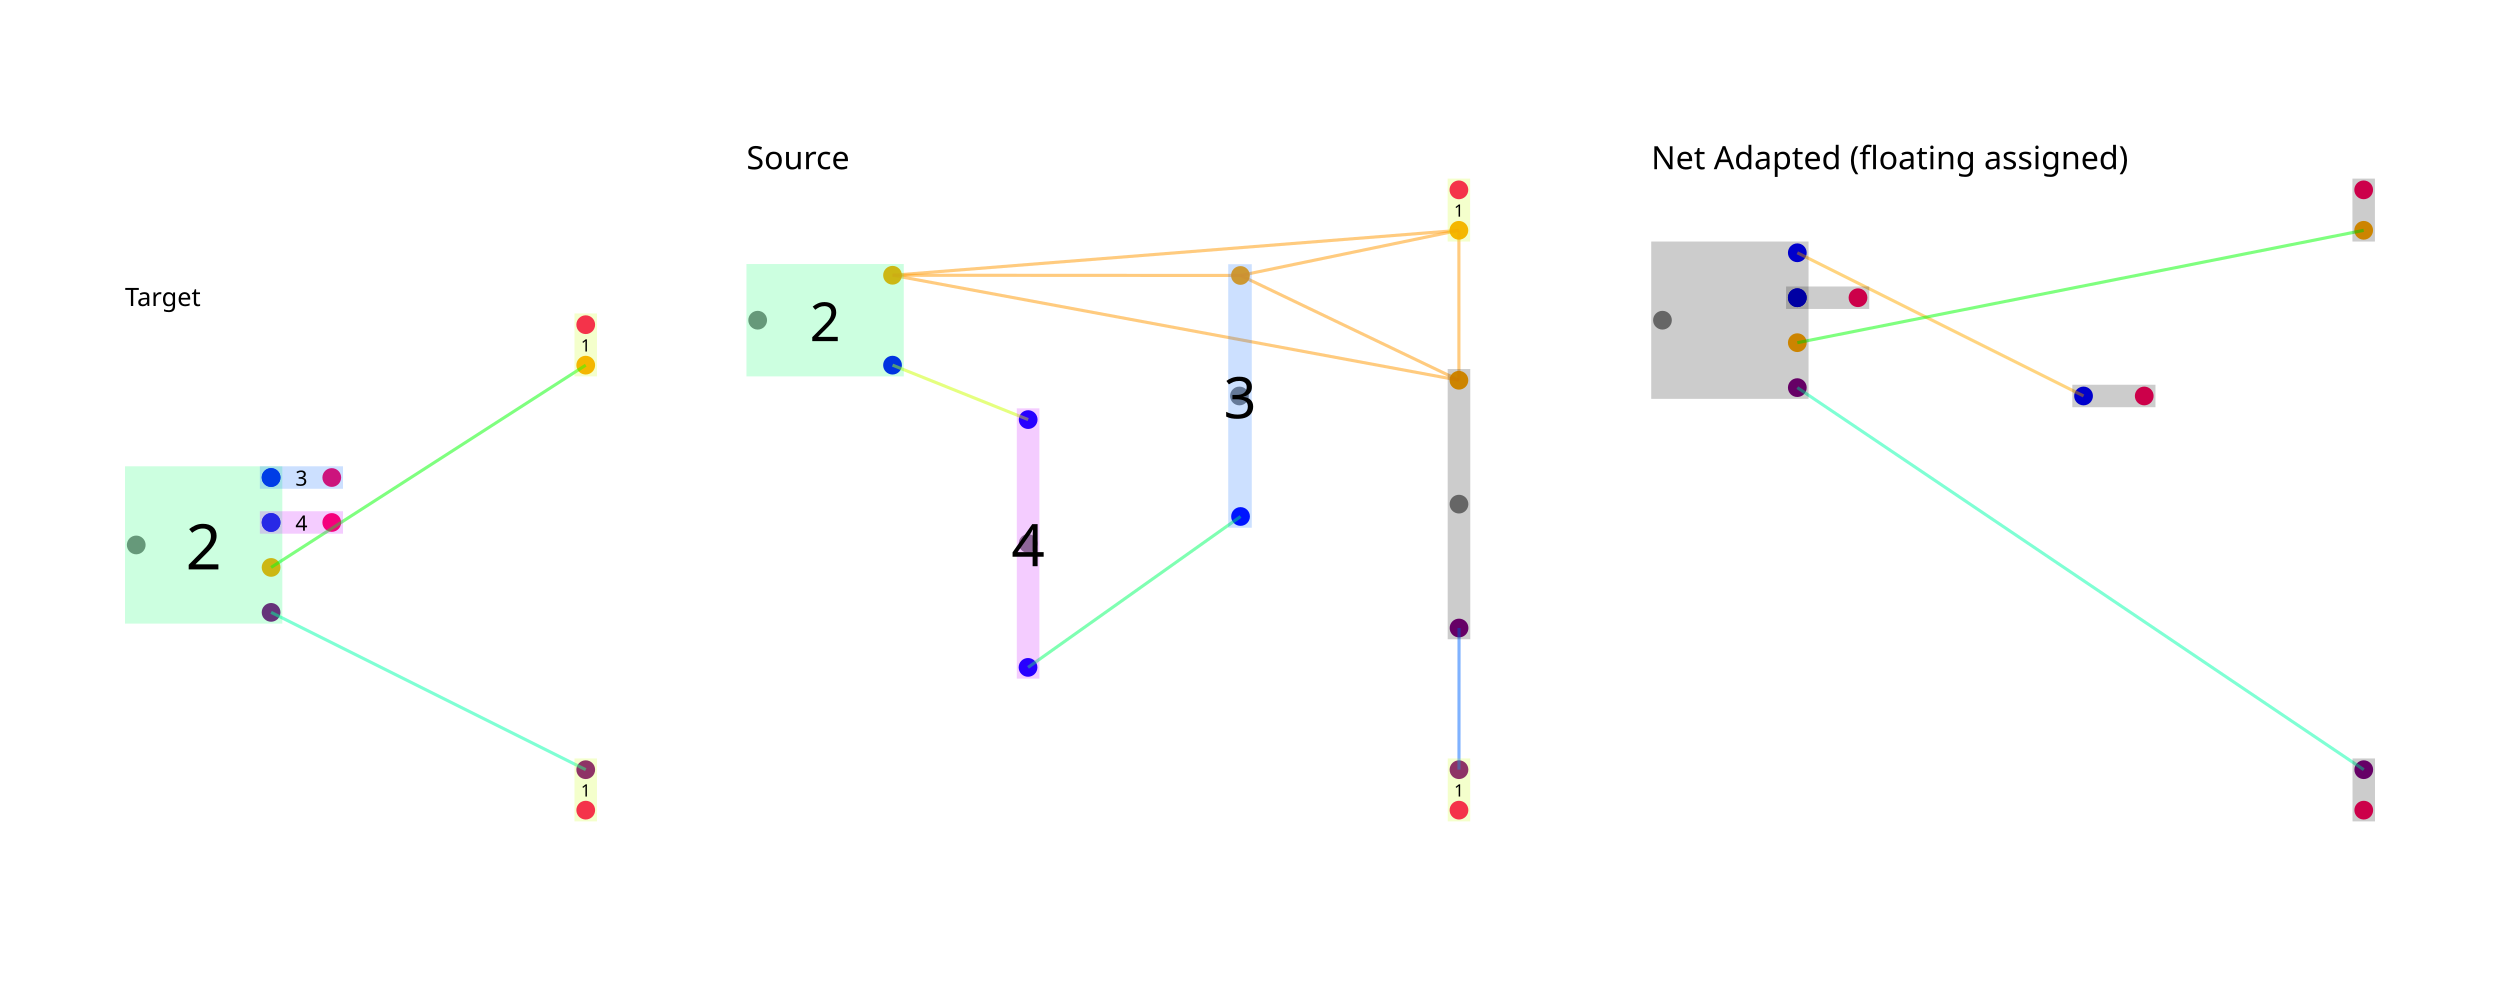
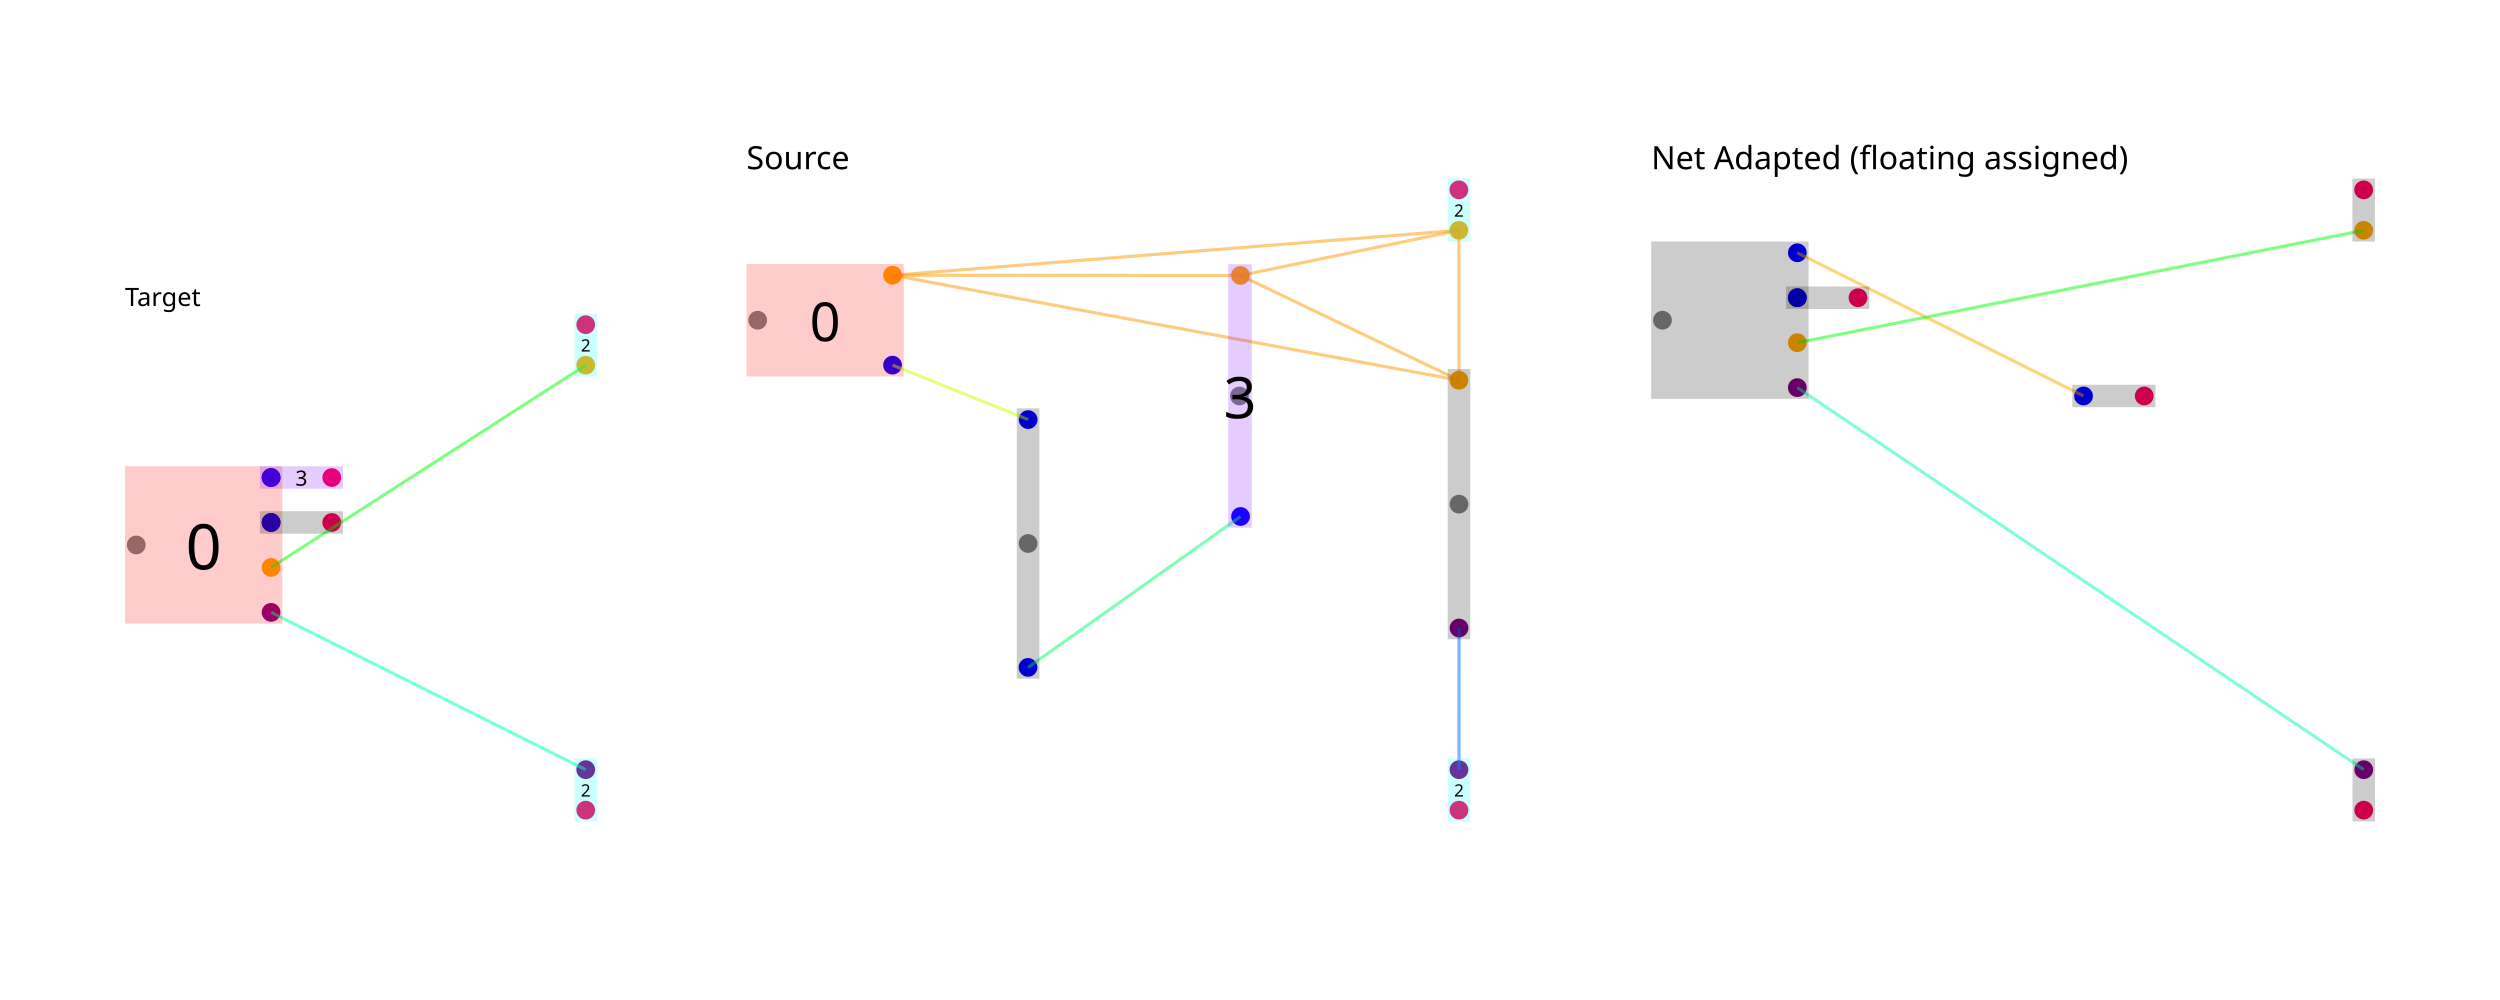
<svg xmlns="http://www.w3.org/2000/svg" width="800" height="320" viewBox="0 0 800 320">
  <rect width="100%" height="100%" fill="white" />
  <g>
    <circle data-type="point" data-label="schematic_component_0_center component_center center_schematic_component_0" data-x="0" data-y="0" cx="43.596" cy="174.384" r="3" fill="gray" />
  </g>
  <g>
    <circle data-type="point" data-label="schematic_port_0 normal unnamedsubcircuit7_connectivity_net0" data-x="0.6000000000000001" data-y="0.30000000000000004" cx="86.747" cy="152.808" r="3" fill="blue" />
  </g>
  <g>
    <circle data-type="point" data-label="schematic_port_1 normal unnamedsubcircuit7_connectivity_net1" data-x="0.6000000000000001" data-y="0.09999999999999998" cx="86.747" cy="167.192" r="3" fill="blue" />
  </g>
  <g>
    <circle data-type="point" data-label="schematic_port_2 vcc unnamedsubcircuit7_connectivity_net2" data-x="0.6000000000000001" data-y="-0.10000000000000003" cx="86.747" cy="181.576" r="3" fill="orange" />
  </g>
  <g>
    <circle data-type="point" data-label="schematic_port_3 gnd unnamedsubcircuit7_connectivity_net3" data-x="0.6000000000000001" data-y="-0.30000000000000004" cx="86.747" cy="195.96" r="3" fill="purple" />
  </g>
  <g>
    <circle data-type="point" data-label="schematic_net_label_0_pin gnd unnamedsubcircuit7_connectivity_net3" data-x="2" data-y="-1" cx="187.434" cy="246.303" r="3" fill="purple" />
  </g>
  <g>
    <circle data-type="point" data-label="schematic_net_label_0_center netlabel_center schematic_net_label_0_center" data-x="2" data-y="-1.18" cx="187.434" cy="259.248" r="3" fill="hsl(338.4, 100%, 50%, 1)" />
  </g>
  <g>
    <circle data-type="point" data-label="schematic_net_label_1_pin vcc unnamedsubcircuit7_connectivity_net2" data-x="2" data-y="0.8" cx="187.434" cy="116.849" r="3" fill="orange" />
  </g>
  <g>
    <circle data-type="point" data-label="schematic_net_label_1_center netlabel_center schematic_net_label_1_center" data-x="2" data-y="0.98" cx="187.434" cy="103.903" r="3" fill="hsl(338.4, 100%, 50%, 1)" />
  </g>
  <g>
    <circle data-type="point" data-label="schematic_net_label_2_pin normal unnamedsubcircuit7_connectivity_net0" data-x="0.6000000000000001" data-y="0.30000000000000004" cx="86.747" cy="152.808" r="3" fill="blue" />
  </g>
  <g>
    <circle data-type="point" data-label="schematic_net_label_2_center netlabel_center schematic_net_label_2_center" data-x="0.8700000000000001" data-y="0.30000000000000004" cx="106.166" cy="152.808" r="3" fill="hsl(338.4, 100%, 50%, 1)" />
  </g>
  <g>
    <circle data-type="point" data-label="schematic_net_label_3_pin normal unnamedsubcircuit7_connectivity_net1" data-x="0.6000000000000001" data-y="0.09999999999999998" cx="86.747" cy="167.192" r="3" fill="blue" />
  </g>
  <g>
    <circle data-type="point" data-label="schematic_net_label_3_center netlabel_center schematic_net_label_3_center" data-x="0.8700000000000001" data-y="0.09999999999999998" cx="106.166" cy="167.192" r="3" fill="hsl(338.4, 100%, 50%, 1)" />
  </g>
  <g>
    <circle data-type="point" data-label="schematic_component_0_center component_center center_schematic_component_0" data-x="2.765082464592346" data-y="1.0000000000000002" cx="242.458" cy="102.465" r="3" fill="gray" />
  </g>
  <g>
    <circle data-type="point" data-label="schematic_port_0 vcc unnamedsubcircuit196_connectivity_net1" data-x="3.365082464592346" data-y="1.2000000000000002" cx="285.609" cy="88.081" r="3" fill="orange" />
  </g>
  <g>
    <circle data-type="point" data-label="schematic_port_1 normal unnamedsubcircuit196_connectivity_net0" data-x="3.365082464592346" data-y="0.8000000000000003" cx="285.609" cy="116.849" r="3" fill="blue" />
  </g>
  <g>
    <circle data-type="point" data-label="schematic_component_1_center component_center center_schematic_component_1" data-x="3.9682706932861347" data-y="0.006477900072155096" cx="328.99" cy="173.918" r="3" fill="gray" />
  </g>
  <g>
    <circle data-type="point" data-label="schematic_port_2 normal unnamedsubcircuit196_connectivity_net2" data-x="3.9679974432861354" data-y="-0.5448127999278454" cx="328.97" cy="213.566" r="3" fill="blue" />
  </g>
  <g>
    <circle data-type="point" data-label="schematic_port_3 normal unnamedsubcircuit196_connectivity_net0" data-x="3.968543943286134" data-y="0.5577686000721553" cx="329.01" cy="134.27" r="3" fill="blue" />
  </g>
  <g>
    <circle data-type="point" data-label="schematic_component_2_center component_center center_schematic_component_2" data-x="5.885468831331117" data-y="0.18157185088043593" cx="466.873" cy="161.325" r="3" fill="gray" />
  </g>
  <g>
    <circle data-type="point" data-label="schematic_port_4 gnd unnamedsubcircuit196_connectivity_net3" data-x="5.885742181331117" data-y="-0.3696374491195644" cx="466.893" cy="200.968" r="3" fill="purple" />
  </g>
  <g>
    <circle data-type="point" data-label="schematic_port_5 vcc unnamedsubcircuit196_connectivity_net1" data-x="5.8851954813311185" data-y="0.7327811508804362" cx="466.853" cy="121.683" r="3" fill="orange" />
  </g>
  <g>
    <circle data-type="point" data-label="schematic_component_3_center component_center center_schematic_component_3" data-x="4.908685640881696" data-y="0.6628469893651011" cx="396.624" cy="126.712" r="3" fill="gray" />
  </g>
  <g>
    <circle data-type="point" data-label="schematic_port_6 vcc unnamedsubcircuit196_connectivity_net1" data-x="4.9131185408816975" data-y="1.1990562893651011" cx="396.943" cy="88.149" r="3" fill="orange" />
  </g>
  <g>
    <circle data-type="point" data-label="schematic_port_7 normal unnamedsubcircuit196_connectivity_net2" data-x="4.9135720408817" data-y="0.1266376893651011" cx="396.975" cy="165.276" r="3" fill="blue" />
  </g>
  <g>
    <circle data-type="point" data-label="schematic_net_label_0_pin vcc unnamedsubcircuit196_connectivity_net1" data-x="5.885082464592346" data-y="1.4000000000000004" cx="466.845" cy="73.697" r="3" fill="orange" />
  </g>
  <g>
    <circle data-type="point" data-label="schematic_net_label_0_center netlabel_center schematic_net_label_0_center" data-x="5.885082464592346" data-y="1.5800000000000003" cx="466.845" cy="60.752" r="3" fill="hsl(338.4, 100%, 50%, 1)" />
  </g>
  <g>
    <circle data-type="point" data-label="schematic_net_label_1_pin gnd unnamedsubcircuit196_connectivity_net3" data-x="5.885468831331117" data-y="-0.9999999999999998" cx="466.873" cy="246.303" r="3" fill="purple" />
  </g>
  <g>
    <circle data-type="point" data-label="schematic_net_label_1_center netlabel_center schematic_net_label_1_center" data-x="5.885468831331117" data-y="-1.18" cx="466.873" cy="259.248" r="3" fill="hsl(338.4, 100%, 50%, 1)" />
  </g>
  <g>
    <circle data-type="point" data-label="schematic_component_0_center component_center center_schematic_component_0" data-x="6.79087294176581" data-y="1.0000000000000002" cx="531.989" cy="102.465" r="3" fill="gray" />
  </g>
  <g>
    <circle data-type="point" data-label="schematic_port_0 normal unnamedsubcircuit7_connectivity_net0" data-x="7.39087294176581" data-y="1.3000000000000003" cx="575.14" cy="80.889" r="3" fill="blue" />
  </g>
  <g>
    <circle data-type="point" data-label="schematic_port_1 normal unnamedsubcircuit7_connectivity_net1" data-x="7.39087294176581" data-y="1.1" cx="575.14" cy="95.273" r="3" fill="blue" />
  </g>
  <g>
    <circle data-type="point" data-label="schematic_port_2 vcc unnamedsubcircuit7_connectivity_net2" data-x="7.39087294176581" data-y="0.9000000000000001" cx="575.14" cy="109.657" r="3" fill="orange" />
  </g>
  <g>
    <circle data-type="point" data-label="schematic_port_3 gnd unnamedsubcircuit7_connectivity_net3" data-x="7.39087294176581" data-y="0.7000000000000002" cx="575.14" cy="124.04" r="3" fill="purple" />
  </g>
  <g>
    <circle data-type="point" data-label="schematic_net_label_2_pin normal unnamedsubcircuit7_connectivity_net0" data-x="8.66447611805516" data-y="0.6628469893651011" cx="666.737" cy="126.712" r="3" fill="blue" />
  </g>
  <g>
    <circle data-type="point" data-label="schematic_net_label_2_center netlabel_center schematic_net_label_2_center" data-x="8.93447611805516" data-y="0.6628469893651011" cx="686.155" cy="126.712" r="3" fill="hsl(338.4, 100%, 50%, 1)" />
  </g>
  <g>
    <circle data-type="point" data-label="schematic_net_label_1_pin vcc unnamedsubcircuit7_connectivity_net2" data-x="9.91087294176581" data-y="1.4000000000000004" cx="756.376" cy="73.697" r="3" fill="orange" />
  </g>
  <g>
    <circle data-type="point" data-label="schematic_net_label_1_center netlabel_center schematic_net_label_1_center" data-x="9.91087294176581" data-y="1.5800000000000003" cx="756.376" cy="60.752" r="3" fill="hsl(338.4, 100%, 50%, 1)" />
  </g>
  <g>
    <circle data-type="point" data-label="schematic_net_label_0_pin gnd unnamedsubcircuit7_connectivity_net3" data-x="9.911259308504581" data-y="-0.9999999999999998" cx="756.404" cy="246.303" r="3" fill="purple" />
  </g>
  <g>
    <circle data-type="point" data-label="schematic_net_label_0_center netlabel_center schematic_net_label_0_center" data-x="9.911259308504581" data-y="-1.18" cx="756.404" cy="259.248" r="3" fill="hsl(338.4, 100%, 50%, 1)" />
  </g>
  <g>
    <circle data-type="point" data-label="schematic_net_label_3_pin normal unnamedsubcircuit7_connectivity_net1" data-x="7.39087294176581" data-y="1.1" cx="575.14" cy="95.273" r="3" fill="blue" />
  </g>
  <g>
    <circle data-type="point" data-label="schematic_net_label_3_center netlabel_center schematic_net_label_3_center" data-x="7.66087294176581" data-y="1.1" cx="594.558" cy="95.273" r="3" fill="hsl(338.4, 100%, 50%, 1)" />
  </g>
  <g>
    <polyline data-points="0.6000000000000001,0.30000000000000004 0.6000000000000001,0.30000000000000004" data-type="line" data-label="" points="86.747,152.808 86.747,152.808" fill="none" stroke="hsl(40, 100%, 50%, 0.5)" stroke-width="1" />
  </g>
  <g>
    <polyline data-points="0.6000000000000001,0.09999999999999998 0.6000000000000001,0.09999999999999998" data-type="line" data-label="" points="86.747,167.192 86.747,167.192" fill="none" stroke="hsl(80, 100%, 50%, 0.5)" stroke-width="1" />
  </g>
  <g>
    <polyline data-points="0.6000000000000001,-0.10000000000000003 2,0.8" data-type="line" data-label="" points="86.747,181.576 187.434,116.849" fill="none" stroke="hsl(120, 100%, 50%, 0.5)" stroke-width="1" />
  </g>
  <g>
    <polyline data-points="0.6000000000000001,-0.30000000000000004 2,-1" data-type="line" data-label="" points="86.747,195.96 187.434,246.303" fill="none" stroke="hsl(160, 100%, 50%, 0.5)" stroke-width="1" />
  </g>
  <g>
    <polyline data-points="3.365082464592346,1.2000000000000002 5.8851954813311185,0.7327811508804362" data-type="line" data-label="" points="285.609,88.081 466.853,121.683" fill="none" stroke="hsl(36, 100%, 50%, 0.5)" stroke-width="1" />
  </g>
  <g>
    <polyline data-points="3.365082464592346,1.2000000000000002 4.9131185408816975,1.1990562893651011" data-type="line" data-label="" points="285.609,88.081 396.943,88.149" fill="none" stroke="hsl(36, 100%, 50%, 0.5)" stroke-width="1" />
  </g>
  <g>
    <polyline data-points="3.365082464592346,1.2000000000000002 5.885082464592346,1.4000000000000004" data-type="line" data-label="" points="285.609,88.081 466.845,73.697" fill="none" stroke="hsl(36, 100%, 50%, 0.5)" stroke-width="1" />
  </g>
  <g>
    <polyline data-points="5.8851954813311185,0.7327811508804362 4.9131185408816975,1.1990562893651011" data-type="line" data-label="" points="466.853,121.683 396.943,88.149" fill="none" stroke="hsl(36, 100%, 50%, 0.5)" stroke-width="1" />
  </g>
  <g>
    <polyline data-points="5.8851954813311185,0.7327811508804362 5.885082464592346,1.4000000000000004" data-type="line" data-label="" points="466.853,121.683 466.845,73.697" fill="none" stroke="hsl(36, 100%, 50%, 0.5)" stroke-width="1" />
  </g>
  <g>
    <polyline data-points="4.9131185408816975,1.1990562893651011 5.885082464592346,1.4000000000000004" data-type="line" data-label="" points="396.943,88.149 466.845,73.697" fill="none" stroke="hsl(36, 100%, 50%, 0.5)" stroke-width="1" />
  </g>
  <g>
    <polyline data-points="3.365082464592346,0.8000000000000003 3.968543943286134,0.5577686000721553" data-type="line" data-label="" points="285.609,116.849 329.01,134.27" fill="none" stroke="hsl(72, 100%, 50%, 0.5)" stroke-width="1" />
  </g>
  <g>
    <polyline data-points="3.9679974432861354,-0.5448127999278454 4.9135720408817,0.1266376893651011" data-type="line" data-label="" points="328.97,213.566 396.975,165.276" fill="none" stroke="hsl(144, 100%, 50%, 0.5)" stroke-width="1" />
  </g>
  <g>
    <polyline data-points="5.885742181331117,-0.3696374491195644 5.885468831331117,-0.9999999999999998" data-type="line" data-label="" points="466.893,200.968 466.873,246.303" fill="none" stroke="hsl(216, 100%, 50%, 0.5)" stroke-width="1" />
  </g>
  <g>
    <polyline data-points="7.39087294176581,1.3000000000000003 8.66447611805516,0.6628469893651011" data-type="line" data-label="" points="575.14,80.889 666.737,126.712" fill="none" stroke="hsl(40, 100%, 50%, 0.5)" stroke-width="1" />
  </g>
  <g>
    <polyline data-points="7.39087294176581,1.1 7.39087294176581,1.1" data-type="line" data-label="" points="575.14,95.273 575.14,95.273" fill="none" stroke="hsl(80, 100%, 50%, 0.5)" stroke-width="1" />
  </g>
  <g>
    <polyline data-points="7.39087294176581,0.9000000000000001 9.91087294176581,1.4000000000000004" data-type="line" data-label="" points="575.14,109.657 756.376,73.697" fill="none" stroke="hsl(120, 100%, 50%, 0.5)" stroke-width="1" />
  </g>
  <g>
    <polyline data-points="7.39087294176581,0.7000000000000002 9.911259308504581,-0.9999999999999998" data-type="line" data-label="" points="575.14,124.04 756.404,246.303" fill="none" stroke="hsl(160, 100%, 50%, 0.5)" stroke-width="1" />
  </g>
  <g>
-     <rect data-type="rect" data-label="schematic_component_0" data-x="0.30000000000000004" data-y="0" x="40" y="149.212" width="50.343" height="50.343" fill="hsl(144, 100%, 50%, 0.2)" stroke="black" stroke-width="0.014" />
-   </g>
-   <g>
-     <rect data-type="rect" data-label="schematic_net_label_0" data-x="2" data-y="-1.0899999999999999" x="183.838" y="242.707" width="7.192" height="20.137" fill="hsl(72, 100%, 50%, 0.2)" stroke="black" stroke-width="0.014" />
-   </g>
-   <g>
-     <rect data-type="rect" data-label="schematic_net_label_1" data-x="2" data-y="0.89" x="183.838" y="100.307" width="7.192" height="20.137" fill="hsl(72, 100%, 50%, 0.2)" stroke="black" stroke-width="0.014" />
-   </g>
-   <g>
-     <rect data-type="rect" data-label="schematic_net_label_2" data-x="0.7350000000000001" data-y="0.30000000000000004" x="83.151" y="149.212" width="26.61" height="7.192" fill="hsl(216, 100%, 50%, 0.2)" stroke="black" stroke-width="0.014" />
-   </g>
-   <g>
-     <rect data-type="rect" data-label="schematic_net_label_3" data-x="0.7350000000000001" data-y="0.09999999999999998" x="83.151" y="163.596" width="26.61" height="7.192" fill="hsl(288, 100%, 50%, 0.2)" stroke="black" stroke-width="0.014" />
-   </g>
-   <g>
-     <rect data-type="rect" data-label="schematic_component_0" data-x="3.0650824645923462" data-y="1.0000000000000002" x="238.862" y="84.485" width="50.343" height="35.96" fill="hsl(144, 100%, 50%, 0.2)" stroke="black" stroke-width="0.014" />
-   </g>
-   <g>
-     <rect data-type="rect" data-label="schematic_component_1" data-x="3.9682706932861347" data-y="0.006477900072154985" x="325.375" y="130.674" width="7.231" height="86.488" fill="hsl(288, 100%, 50%, 0.2)" stroke="black" stroke-width="0.014" />
+     <rect data-type="rect" data-label="schematic_component_0" data-x="0.30000000000000004" data-y="0" x="40" y="149.212" width="50.343" height="50.343" fill="hsl(0, 100%, 50%, 0.2)" stroke="black" stroke-width="0.014" />
+   </g>
+   <g>
+     <rect data-type="rect" data-label="schematic_net_label_0" data-x="2" data-y="-1.0899999999999999" x="183.838" y="242.707" width="7.192" height="20.137" fill="hsl(180, 100%, 50%, 0.2)" stroke="black" stroke-width="0.014" />
+   </g>
+   <g>
+     <rect data-type="rect" data-label="schematic_net_label_1" data-x="2" data-y="0.89" x="183.838" y="100.307" width="7.192" height="20.137" fill="hsl(180, 100%, 50%, 0.2)" stroke="black" stroke-width="0.014" />
+   </g>
+   <g>
+     <rect data-type="rect" data-label="schematic_net_label_2" data-x="0.7350000000000001" data-y="0.30000000000000004" x="83.151" y="149.212" width="26.61" height="7.192" fill="hsl(270, 100%, 50%, 0.2)" stroke="black" stroke-width="0.014" />
+   </g>
+   <g>
+     <rect data-type="rect" data-label="schematic_net_label_3" data-x="0.7350000000000001" data-y="0.09999999999999998" x="83.151" y="163.596" width="26.61" height="7.192" fill="rgba(0, 0, 0, 0.2)" stroke="black" stroke-width="0.014" />
+   </g>
+   <g>
+     <rect data-type="rect" data-label="schematic_component_0" data-x="3.0650824645923462" data-y="1.0000000000000002" x="238.862" y="84.485" width="50.343" height="35.96" fill="hsl(0, 100%, 50%, 0.2)" stroke="black" stroke-width="0.014" />
+   </g>
+   <g>
+     <rect data-type="rect" data-label="schematic_component_1" data-x="3.9682706932861347" data-y="0.006477900072154985" x="325.375" y="130.674" width="7.231" height="86.488" fill="rgba(0, 0, 0, 0.2)" stroke="black" stroke-width="0.014" />
  </g>
  <g>
    <rect data-type="rect" data-label="schematic_component_2" data-x="5.885468831331117" data-y="0.18157185088043581" x="463.258" y="118.087" width="7.231" height="86.477" fill="rgba(0, 0, 0, 0.2)" stroke="black" stroke-width="0.014" />
  </g>
  <g>
-     <rect data-type="rect" data-label="schematic_component_3" data-x="4.911128840881698" data-y="0.6628469893651011" x="393.028" y="84.553" width="7.543" height="84.319" fill="hsl(216, 100%, 50%, 0.2)" stroke="black" stroke-width="0.014" />
-   </g>
-   <g>
-     <rect data-type="rect" data-label="schematic_net_label_0" data-x="5.885082464592346" data-y="1.4900000000000002" x="463.249" y="57.156" width="7.192" height="20.137" fill="hsl(72, 100%, 50%, 0.2)" stroke="black" stroke-width="0.014" />
-   </g>
-   <g>
-     <rect data-type="rect" data-label="schematic_net_label_1" data-x="5.885468831331117" data-y="-1.0899999999999996" x="463.277" y="242.707" width="7.192" height="20.137" fill="hsl(72, 100%, 50%, 0.2)" stroke="black" stroke-width="0.014" />
+     <rect data-type="rect" data-label="schematic_component_3" data-x="4.911128840881698" data-y="0.6628469893651011" x="393.028" y="84.553" width="7.543" height="84.319" fill="hsl(270, 100%, 50%, 0.2)" stroke="black" stroke-width="0.014" />
+   </g>
+   <g>
+     <rect data-type="rect" data-label="schematic_net_label_0" data-x="5.885082464592346" data-y="1.4900000000000002" x="463.249" y="57.156" width="7.192" height="20.137" fill="hsl(180, 100%, 50%, 0.2)" stroke="black" stroke-width="0.014" />
+   </g>
+   <g>
+     <rect data-type="rect" data-label="schematic_net_label_1" data-x="5.885468831331117" data-y="-1.0899999999999996" x="463.277" y="242.707" width="7.192" height="20.137" fill="hsl(180, 100%, 50%, 0.2)" stroke="black" stroke-width="0.014" />
  </g>
  <g>
    <rect data-type="rect" data-label="schematic_component_0" data-x="7.090872941765809" data-y="1.0000000000000002" x="528.393" y="77.293" width="50.343" height="50.343" fill="rgba(0, 0, 0, 0.2)" stroke="black" stroke-width="0.014" />
  </g>
  <g>
    <rect data-type="rect" data-label="schematic_net_label_2" data-x="8.79947611805516" data-y="0.6628469893651011" x="663.141" y="123.117" width="26.61" height="7.192" fill="rgba(0, 0, 0, 0.2)" stroke="black" stroke-width="0.014" />
  </g>
  <g>
    <rect data-type="rect" data-label="schematic_net_label_1" data-x="9.91087294176581" data-y="1.4900000000000002" x="752.78" y="57.156" width="7.192" height="20.137" fill="rgba(0, 0, 0, 0.2)" stroke="black" stroke-width="0.014" />
  </g>
  <g>
    <rect data-type="rect" data-label="schematic_net_label_0" data-x="9.911259308504581" data-y="-1.0899999999999996" x="752.808" y="242.707" width="7.192" height="20.137" fill="rgba(0, 0, 0, 0.2)" stroke="black" stroke-width="0.014" />
  </g>
  <g>
    <rect data-type="rect" data-label="schematic_net_label_3" data-x="7.52587294176581" data-y="1.1" x="571.544" y="91.677" width="26.61" height="7.192" fill="rgba(0, 0, 0, 0.2)" stroke="black" stroke-width="0.014" />
  </g>
  <text data-type="text" data-label="Target" data-x="-0.04999999999999999" data-y="1.03" x="40" y="100.307" fill="black" font-size="8.127" font-family="sans-serif" text-anchor="start" dominant-baseline="text-after-edge">Target</text>
-   <text data-type="text" data-label="2" data-x="0.30000000000000004" data-y="0" x="65.172" y="174.384" fill="black" font-size="20.137" font-family="sans-serif" text-anchor="middle" dominant-baseline="central">2</text>
-   <text data-type="text" data-label="1" data-x="2" data-y="-1.0899999999999999" x="187.434" y="252.776" fill="black" font-size="5.466" font-family="sans-serif" text-anchor="middle" dominant-baseline="central">1</text>
-   <text data-type="text" data-label="1" data-x="2" data-y="0.89" x="187.434" y="110.376" fill="black" font-size="5.466" font-family="sans-serif" text-anchor="middle" dominant-baseline="central">1</text>
+   <text data-type="text" data-label="0" data-x="0.30000000000000004" data-y="0" x="65.172" y="174.384" fill="black" font-size="20.137" font-family="sans-serif" text-anchor="middle" dominant-baseline="central">0</text>
+   <text data-type="text" data-label="2" data-x="2" data-y="-1.0899999999999999" x="187.434" y="252.776" fill="black" font-size="5.466" font-family="sans-serif" text-anchor="middle" dominant-baseline="central">2</text>
+   <text data-type="text" data-label="2" data-x="2" data-y="0.89" x="187.434" y="110.376" fill="black" font-size="5.466" font-family="sans-serif" text-anchor="middle" dominant-baseline="central">2</text>
  <text data-type="text" data-label="3" data-x="0.7350000000000001" data-y="0.30000000000000004" x="96.456" y="152.808" fill="black" font-size="6.76" font-family="sans-serif" text-anchor="middle" dominant-baseline="central">3</text>
-   <text data-type="text" data-label="4" data-x="0.7350000000000001" data-y="0.09999999999999998" x="96.456" y="167.192" fill="black" font-size="6.76" font-family="sans-serif" text-anchor="middle" dominant-baseline="central">4</text>
  <text data-type="text" data-label="Source" data-x="2.715082464592346" data-y="1.6300000000000003" x="238.862" y="57.156" fill="black" font-size="10.284" font-family="sans-serif" text-anchor="start" dominant-baseline="text-after-edge">Source</text>
-   <text data-type="text" data-label="2" data-x="3.0650824645923462" data-y="1.0000000000000002" x="264.034" y="102.465" fill="black" font-size="17.261" font-family="sans-serif" text-anchor="middle" dominant-baseline="central">2</text>
-   <text data-type="text" data-label="4" data-x="3.9682706932861347" data-y="0.006477900072154985" x="328.99" y="173.918" fill="black" font-size="18.744" font-family="sans-serif" text-anchor="middle" dominant-baseline="central">4</text>
+   <text data-type="text" data-label="0" data-x="3.0650824645923462" data-y="1.0000000000000002" x="264.034" y="102.465" fill="black" font-size="17.261" font-family="sans-serif" text-anchor="middle" dominant-baseline="central">0</text>
  <text data-type="text" data-label="3" data-x="4.911128840881698" data-y="0.6628469893651011" x="396.8" y="126.712" fill="black" font-size="18.373" font-family="sans-serif" text-anchor="middle" dominant-baseline="central">3</text>
-   <text data-type="text" data-label="1" data-x="5.885082464592346" data-y="1.4900000000000002" x="466.845" y="67.224" fill="black" font-size="5.466" font-family="sans-serif" text-anchor="middle" dominant-baseline="central">1</text>
-   <text data-type="text" data-label="1" data-x="5.885468831331117" data-y="-1.0899999999999996" x="466.873" y="252.776" fill="black" font-size="5.466" font-family="sans-serif" text-anchor="middle" dominant-baseline="central">1</text>
+   <text data-type="text" data-label="2" data-x="5.885082464592346" data-y="1.4900000000000002" x="466.845" y="67.224" fill="black" font-size="5.466" font-family="sans-serif" text-anchor="middle" dominant-baseline="central">2</text>
+   <text data-type="text" data-label="2" data-x="5.885468831331117" data-y="-1.0899999999999996" x="466.873" y="252.776" fill="black" font-size="5.466" font-family="sans-serif" text-anchor="middle" dominant-baseline="central">2</text>
  <text data-type="text" data-label="Net Adapted (floating assigned)" data-x="6.74087294176581" data-y="1.6300000000000003" x="528.393" y="57.156" fill="black" font-size="10.284" font-family="sans-serif" text-anchor="start" dominant-baseline="text-after-edge">Net Adapted (floating assigned)</text>
  <g id="crosshair" style="display: none">
    <line id="crosshair-h" y1="0" y2="320" stroke="#666" stroke-width="0.5" />
    <line id="crosshair-v" x1="0" x2="800" stroke="#666" stroke-width="0.5" />
    <text id="coordinates" font-family="monospace" font-size="12" fill="#666" />
  </g>
</svg>
